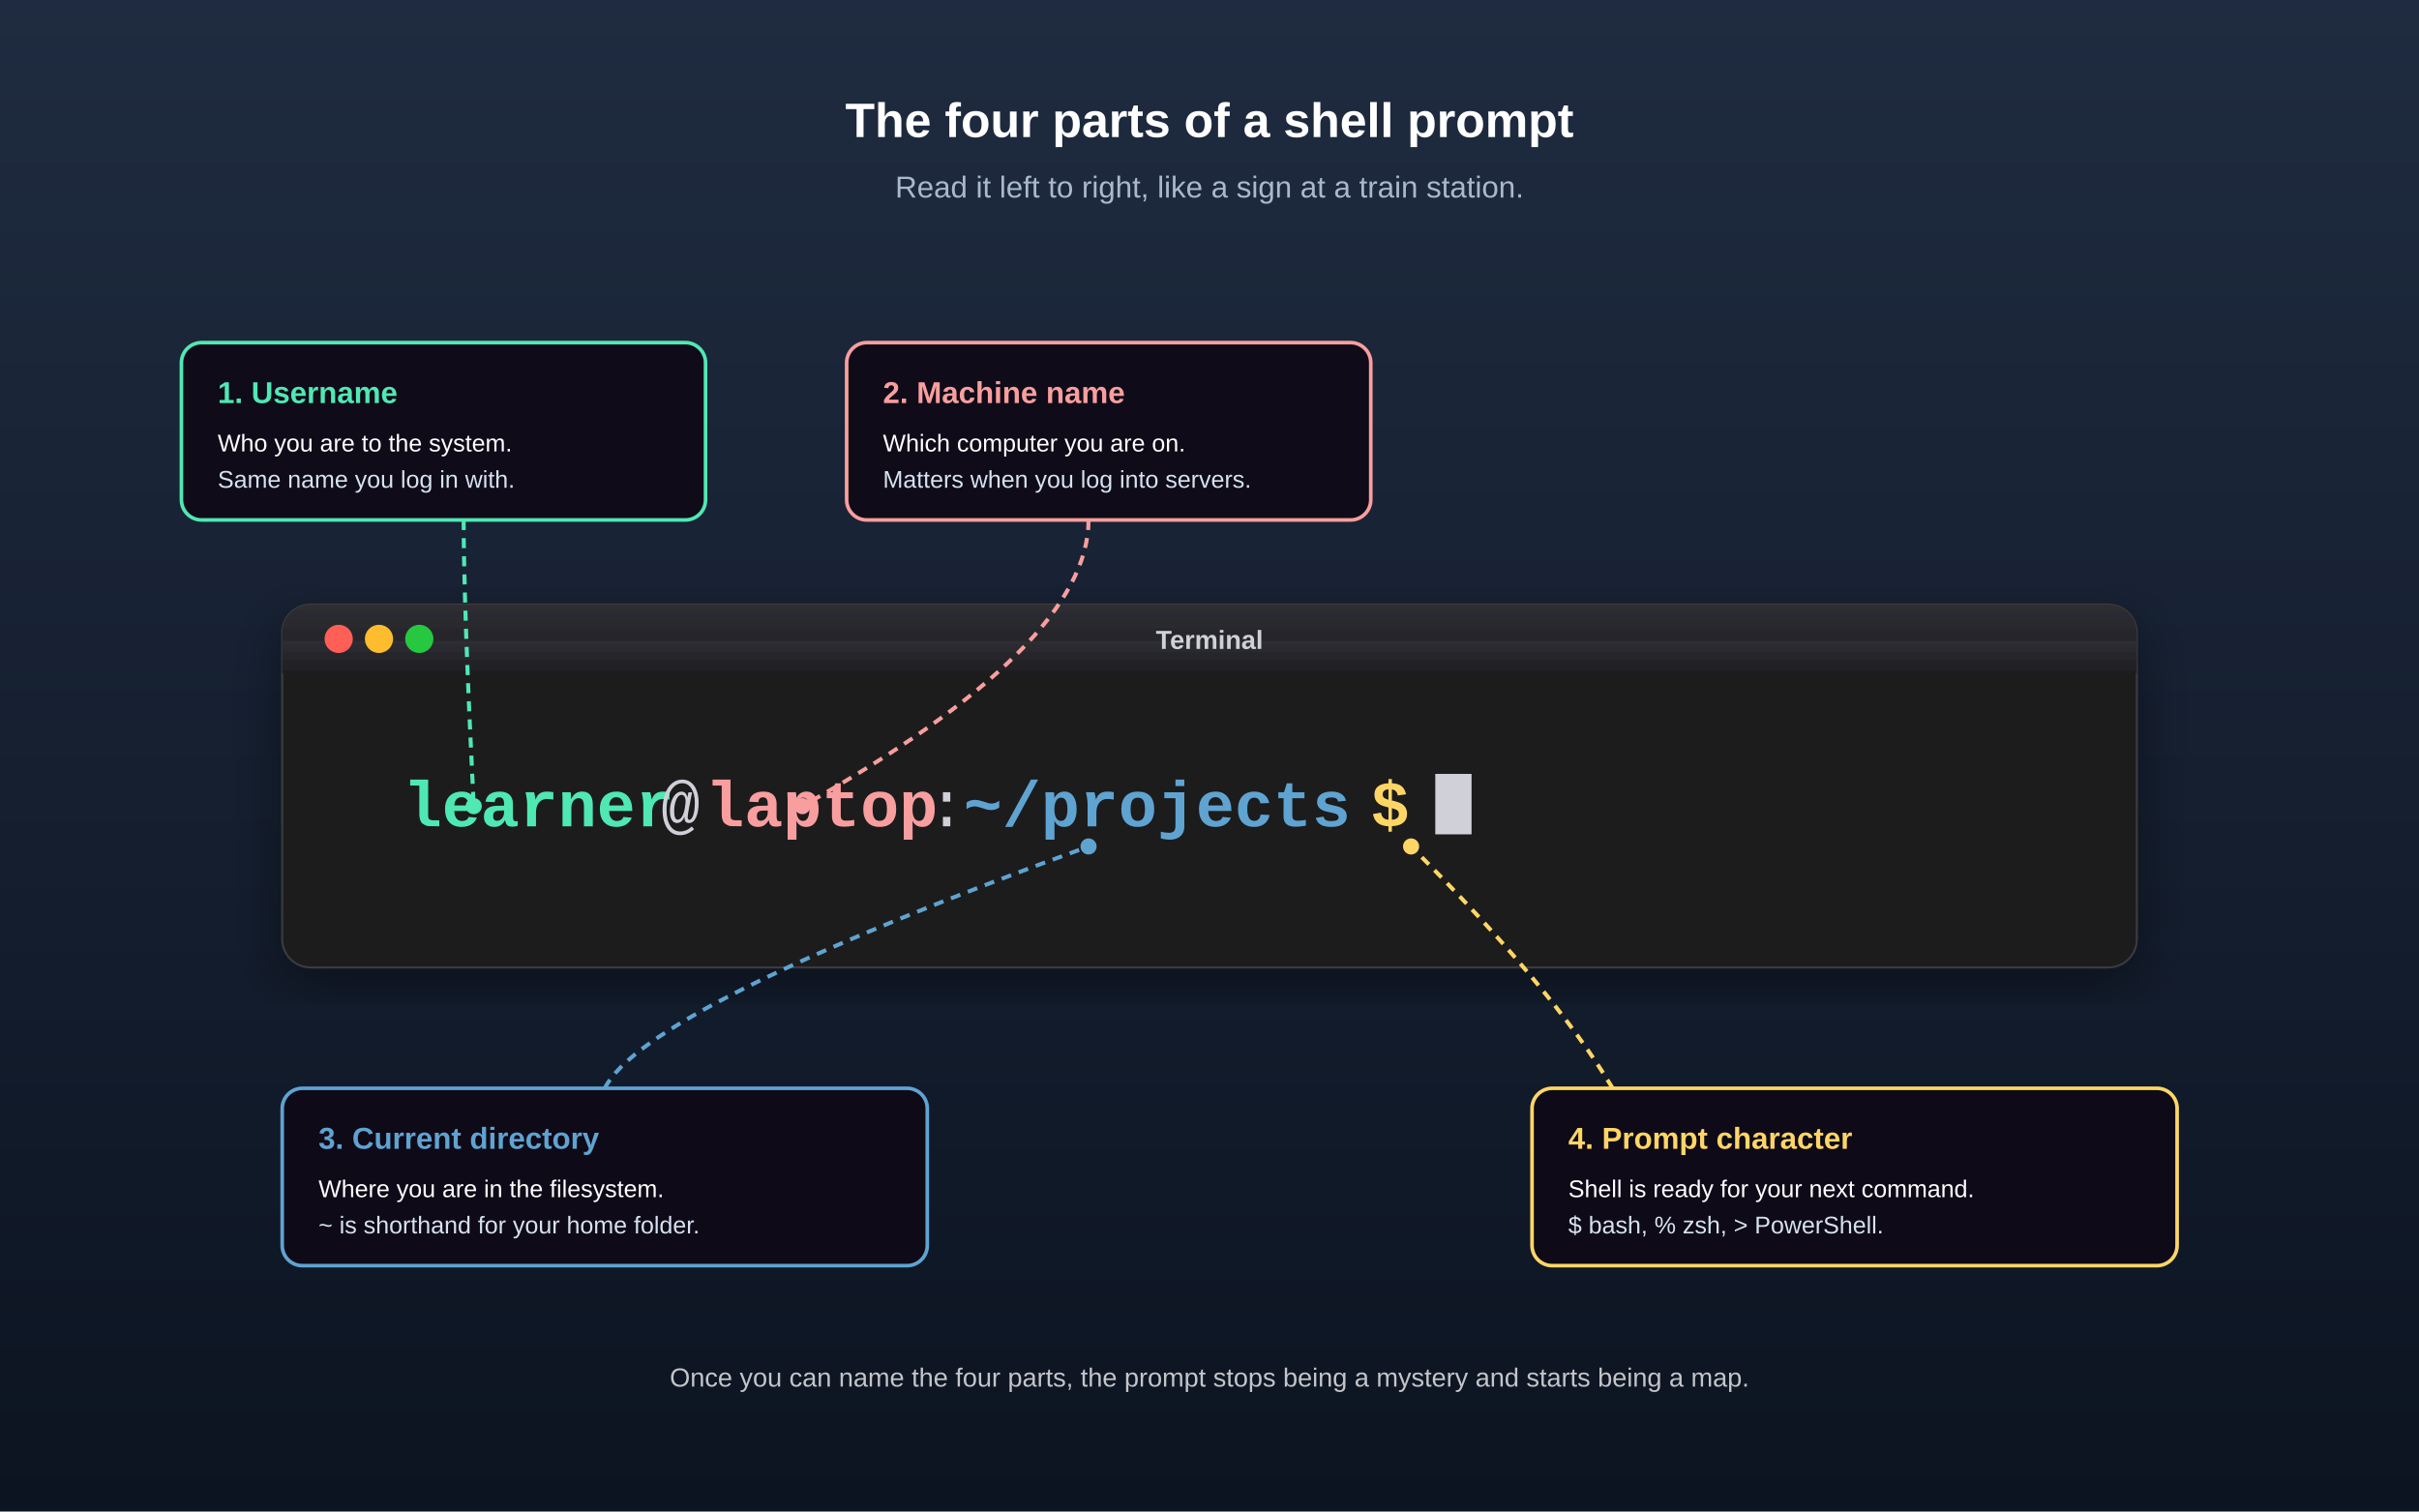
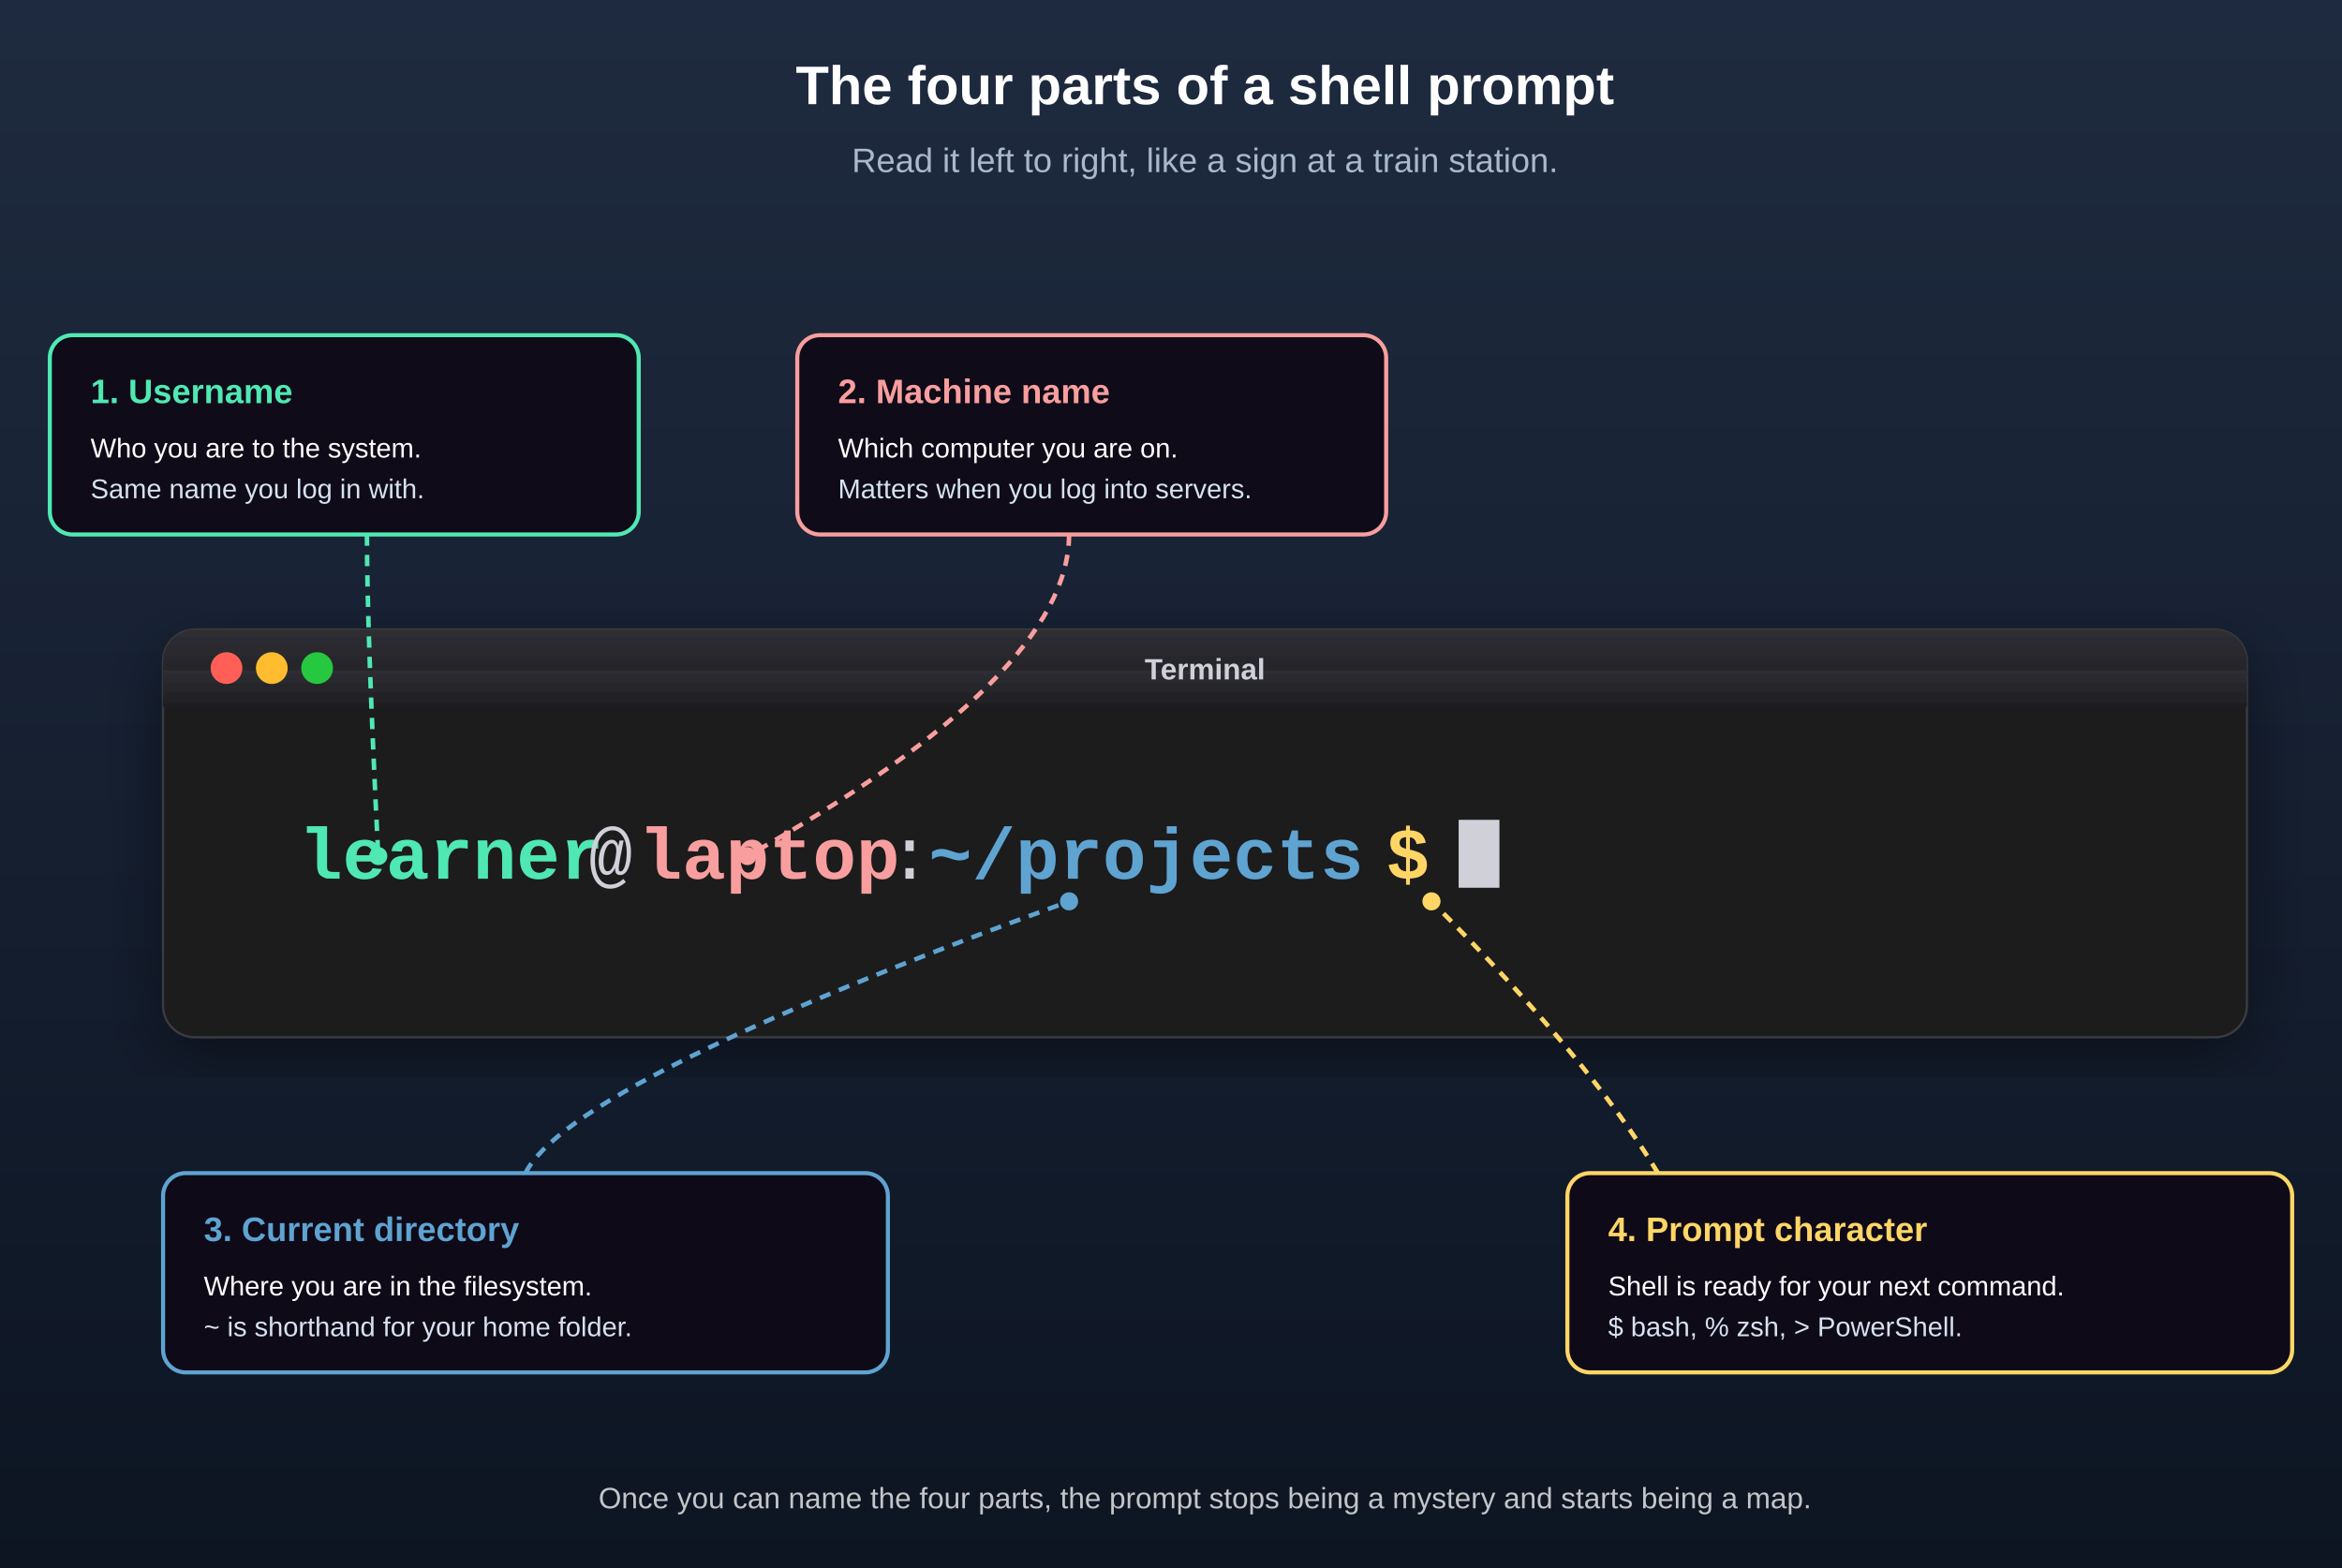
- <svg xmlns="http://www.w3.org/2000/svg" viewBox="0 0 1200 750" role="img" aria-labelledby="anat-title anat-desc">
+ <svg xmlns="http://www.w3.org/2000/svg" viewBox="68 22 1034 692" width="1034" height="692" role="img" aria-labelledby="anat-title anat-desc">
  <defs>
    <linearGradient id="bgAnat" x1="0" y1="0" x2="0" y2="1">
      <stop offset="0" stop-color="#1F2B40" />
      <stop offset="1" stop-color="#0C1421" />
    </linearGradient>
    <linearGradient id="titleBarAnat" x1="0" y1="0" x2="0" y2="1">
      <stop offset="0" stop-color="#2E2E33" />
      <stop offset="1" stop-color="#1E1E22" />
    </linearGradient>
    <filter id="shadowA" x="-10%" y="-10%" width="120%" height="120%">
      <feGaussianBlur in="SourceAlpha" stdDeviation="14" />
      <feOffset dx="0" dy="8" />
      <feComponentTransfer>
        <feFuncA type="linear" slope="0.4" />
      </feComponentTransfer>
      <feMerge>
        <feMergeNode />
        <feMergeNode in="SourceGraphic" />
      </feMerge>
    </filter>
    <style>
      .ui { font-family: -apple-system, "Segoe UI", "Cantarell", system-ui, Arial, sans-serif; }
      .mono { font-family: "SF Mono", "Cascadia Mono", "Ubuntu Mono", Consolas, "Courier New", monospace; }
    </style>
  </defs>
  <rect width="1200" height="750" fill="url(#bgAnat)" />
  <text x="600" y="68" class="ui" font-size="24" font-weight="700" fill="#FFFFFF" text-anchor="middle">The four parts of a shell prompt</text>
  <text x="600" y="98" class="ui" font-size="15" fill="#A9B8CC" text-anchor="middle">Read it left to right, like a sign at a train station.</text>
  <g filter="url(#shadowA)">
    <rect x="140" y="300" width="920" height="180" rx="14" fill="#1B1B1F" stroke="#3A3A40" />
    <rect x="140" y="300" width="920" height="34" rx="14" fill="url(#titleBarAnat)" />
    <rect x="140" y="318" width="920" height="16" fill="url(#titleBarAnat)" />
    <circle cx="168" cy="317" r="7" fill="#FF5F57" />
    <circle cx="188" cy="317" r="7" fill="#FEBC2E" />
    <circle cx="208" cy="317" r="7" fill="#28C840" />
    <text x="600" y="322" class="ui" font-size="13" fill="#D0D0D8" text-anchor="middle" font-weight="600">Terminal</text>
    <text x="200" y="410" class="mono" font-size="32" font-weight="700" fill="#50E8B3">learner</text>
    <text x="328" y="410" class="mono" font-size="32" fill="#D0D0D8">@</text>
    <text x="350" y="410" class="mono" font-size="32" font-weight="700" fill="#F99E9E">laptop</text>
    <text x="460" y="410" class="mono" font-size="32" fill="#D0D0D8">:</text>
    <text x="478" y="410" class="mono" font-size="32" font-weight="700" fill="#5FA3D1">~/projects</text>
    <text x="680" y="410" class="mono" font-size="32" font-weight="700" fill="#FFD666">$</text>
    <text x="698" y="410" class="mono" font-size="32" fill="#D0D0D8"> </text>
    <rect x="712" y="384" width="18" height="30" fill="#D0D0D8">
      <animate attributeName="opacity" values="1;1;0;0;1" keyTimes="0;0.5;0.5;1;1" dur="1s" repeatCount="indefinite" />
    </rect>
  </g>
  <g>
    <rect x="90" y="170" width="260" height="88" rx="10" fill="#0F0A18" fill-opacity="0.95" stroke="#50E8B3" stroke-width="1.8" />
    <text x="108" y="200" class="ui" font-size="15" font-weight="700" fill="#50E8B3">1. Username</text>
    <text x="108" y="224" class="ui" font-size="12" fill="#FFFFFF">Who you are to the system.</text>
    <text x="108" y="242" class="ui" font-size="12" fill="#D6E2F0">Same name you log in with.</text>
    <path d="M 230 258 Q 230 300 235 400" stroke="#50E8B3" stroke-width="2" fill="none" stroke-dasharray="5 4" />
    <circle cx="235" cy="400" r="4" fill="#50E8B3" />
  </g>
  <g>
    <rect x="420" y="170" width="260" height="88" rx="10" fill="#0F0A18" fill-opacity="0.95" stroke="#F99E9E" stroke-width="1.8" />
    <text x="438" y="200" class="ui" font-size="15" font-weight="700" fill="#F99E9E">2. Machine name</text>
    <text x="438" y="224" class="ui" font-size="12" fill="#FFFFFF">Which computer you are on.</text>
    <text x="438" y="242" class="ui" font-size="12" fill="#D6E2F0">Matters when you log into servers.</text>
    <path d="M 540 258 Q 540 320 398 400" stroke="#F99E9E" stroke-width="2" fill="none" stroke-dasharray="5 4" />
    <circle cx="398" cy="400" r="4" fill="#F99E9E" />
  </g>
  <g>
    <rect x="140" y="540" width="320" height="88" rx="10" fill="#0F0A18" fill-opacity="0.95" stroke="#5FA3D1" stroke-width="1.8" />
    <text x="158" y="570" class="ui" font-size="15" font-weight="700" fill="#5FA3D1">3. Current directory</text>
    <text x="158" y="594" class="ui" font-size="12" fill="#FFFFFF">Where you are in the filesystem.</text>
    <text x="158" y="612" class="ui" font-size="12" fill="#D6E2F0">~ is shorthand for your home folder.</text>
    <path d="M 300 540 Q 320 500 540 420" stroke="#5FA3D1" stroke-width="2" fill="none" stroke-dasharray="5 4" />
    <circle cx="540" cy="420" r="4" fill="#5FA3D1" />
  </g>
  <g>
    <rect x="760" y="540" width="320" height="88" rx="10" fill="#0F0A18" fill-opacity="0.95" stroke="#FFD666" stroke-width="1.8" />
    <text x="778" y="570" class="ui" font-size="15" font-weight="700" fill="#FFD666">4. Prompt character</text>
    <text x="778" y="594" class="ui" font-size="12" fill="#FFFFFF">Shell is ready for your next command.</text>
    <text x="778" y="612" class="ui" font-size="12" fill="#D6E2F0">$ bash, % zsh, &gt; PowerShell.</text>
    <path d="M 800 540 Q 770 490 700 420" stroke="#FFD666" stroke-width="2" fill="none" stroke-dasharray="5 4" />
    <circle cx="700" cy="420" r="4" fill="#FFD666" />
  </g>
  <text x="600" y="688" class="ui" font-size="13" fill="#FFFFFF" fill-opacity="0.75" text-anchor="middle">Once you can name the four parts, the prompt stops being a mystery and starts being a map.</text>
</svg>
